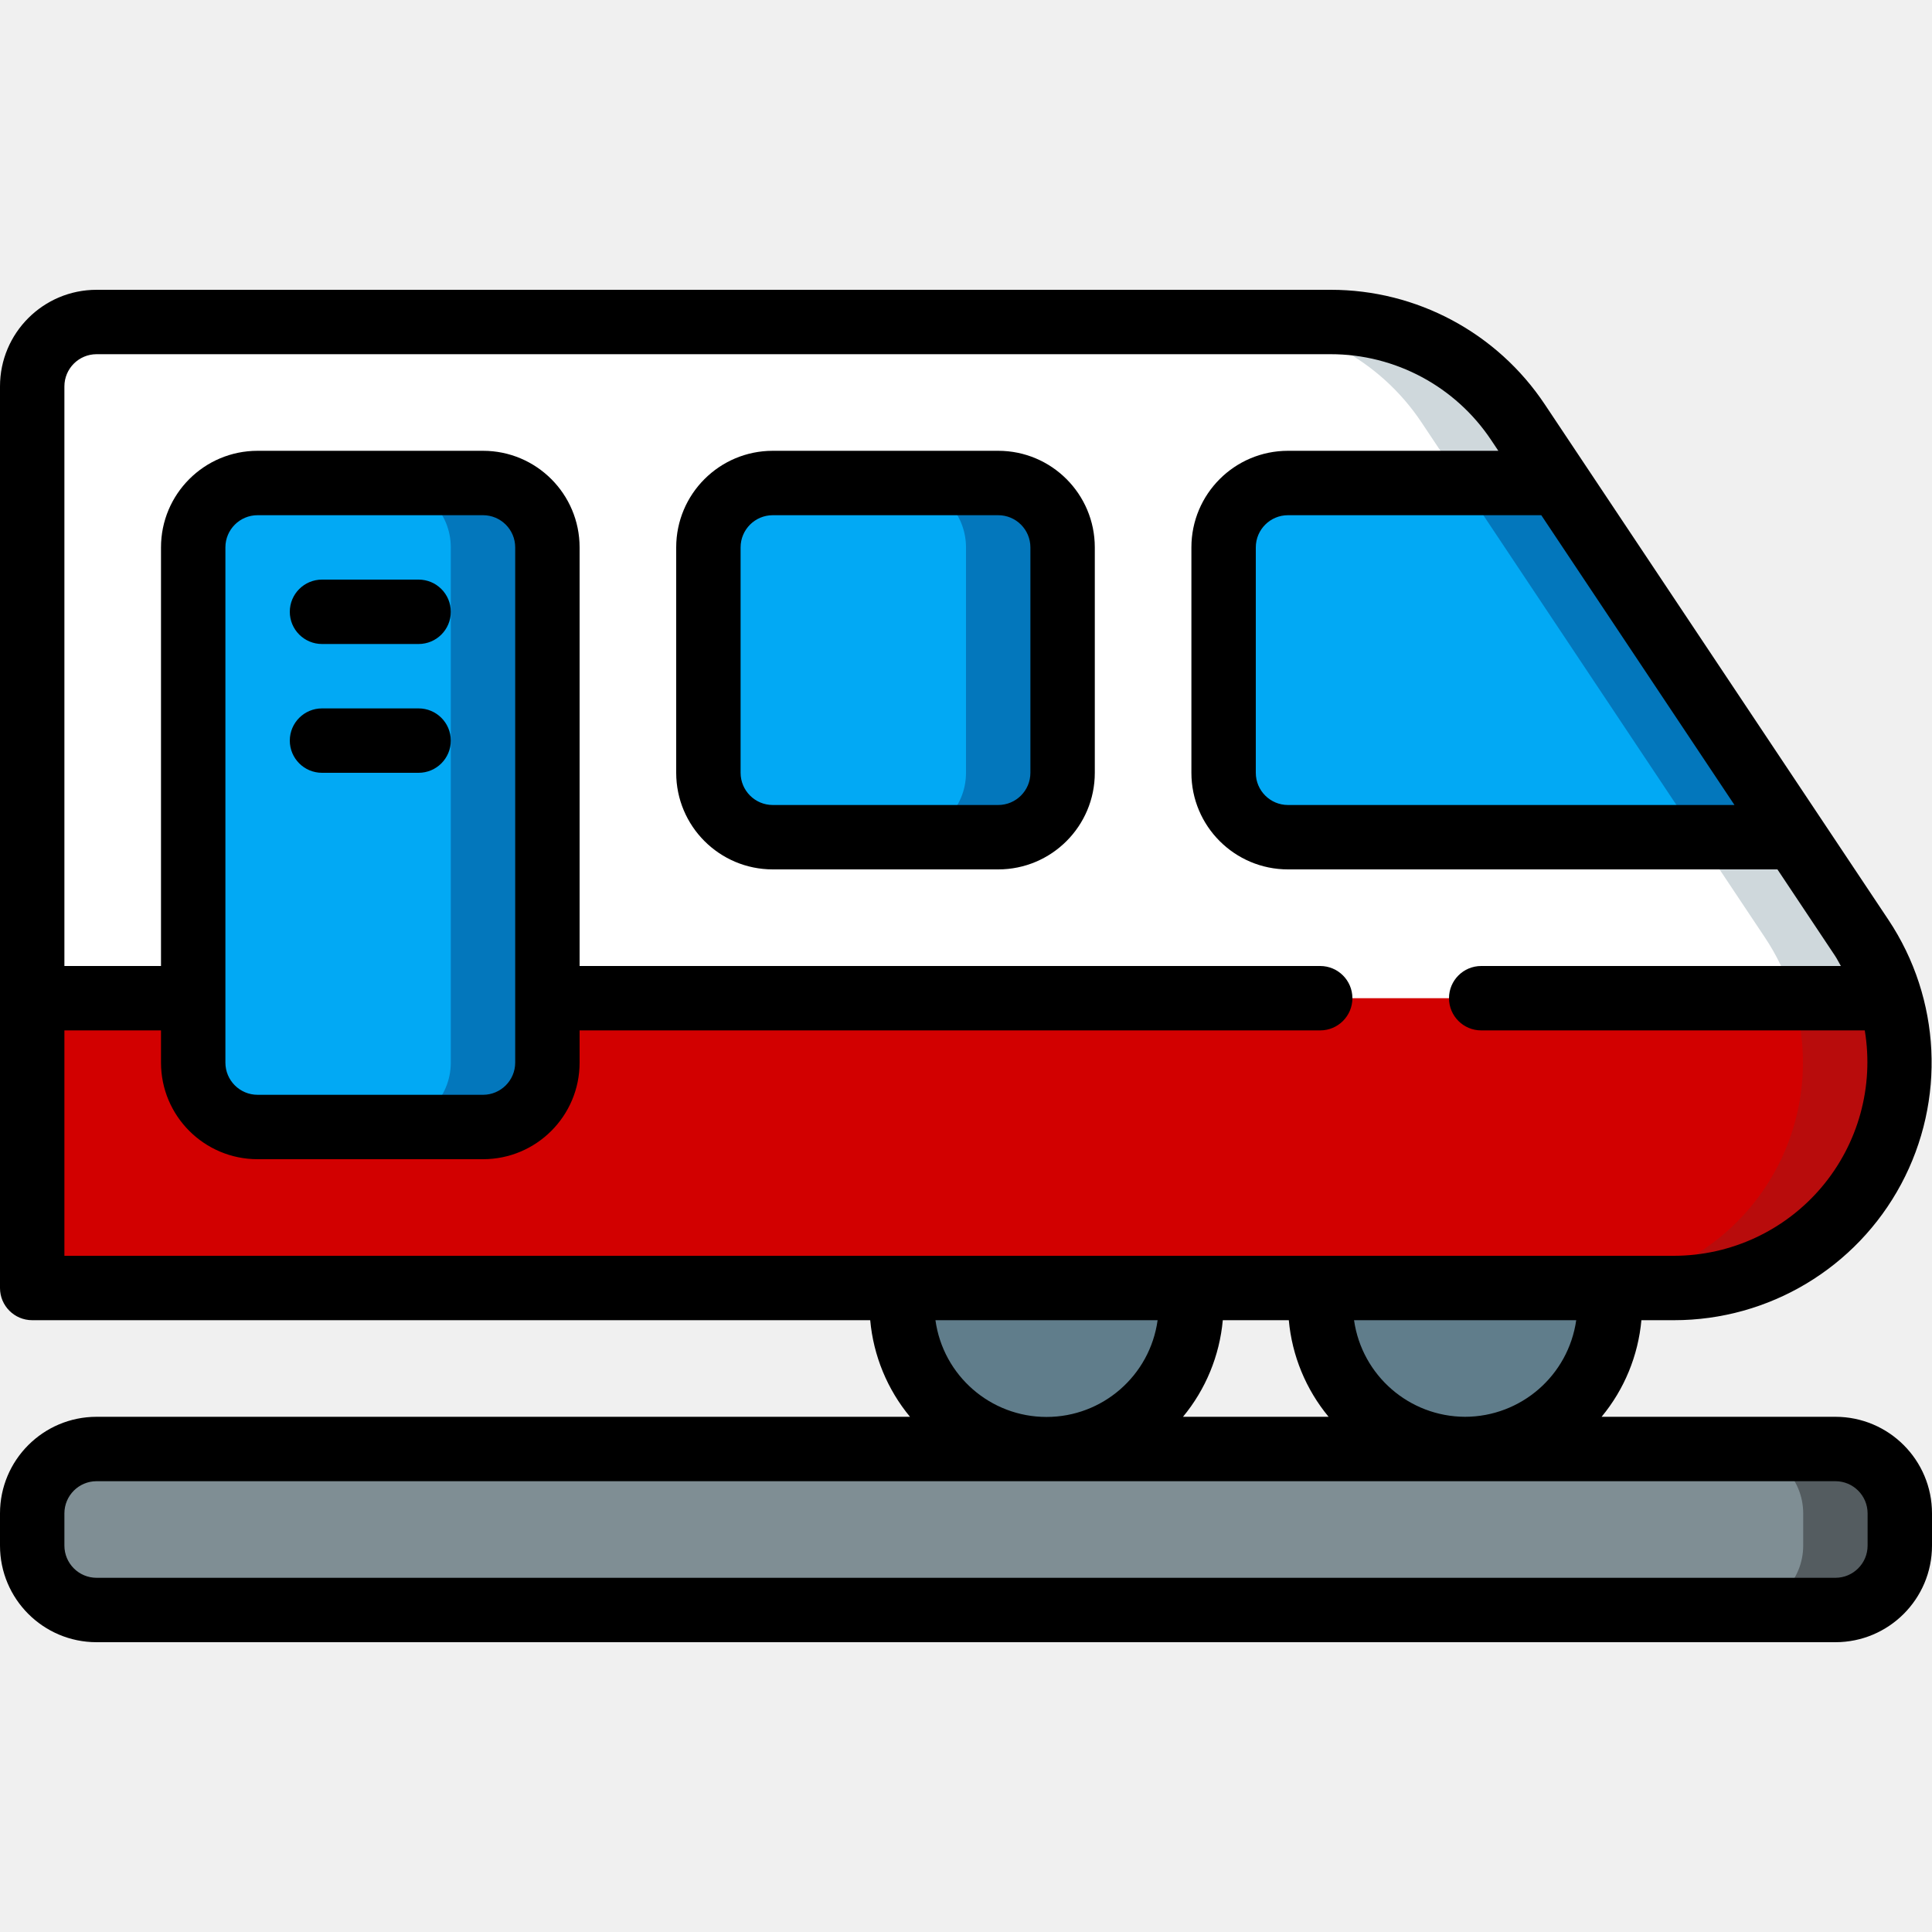
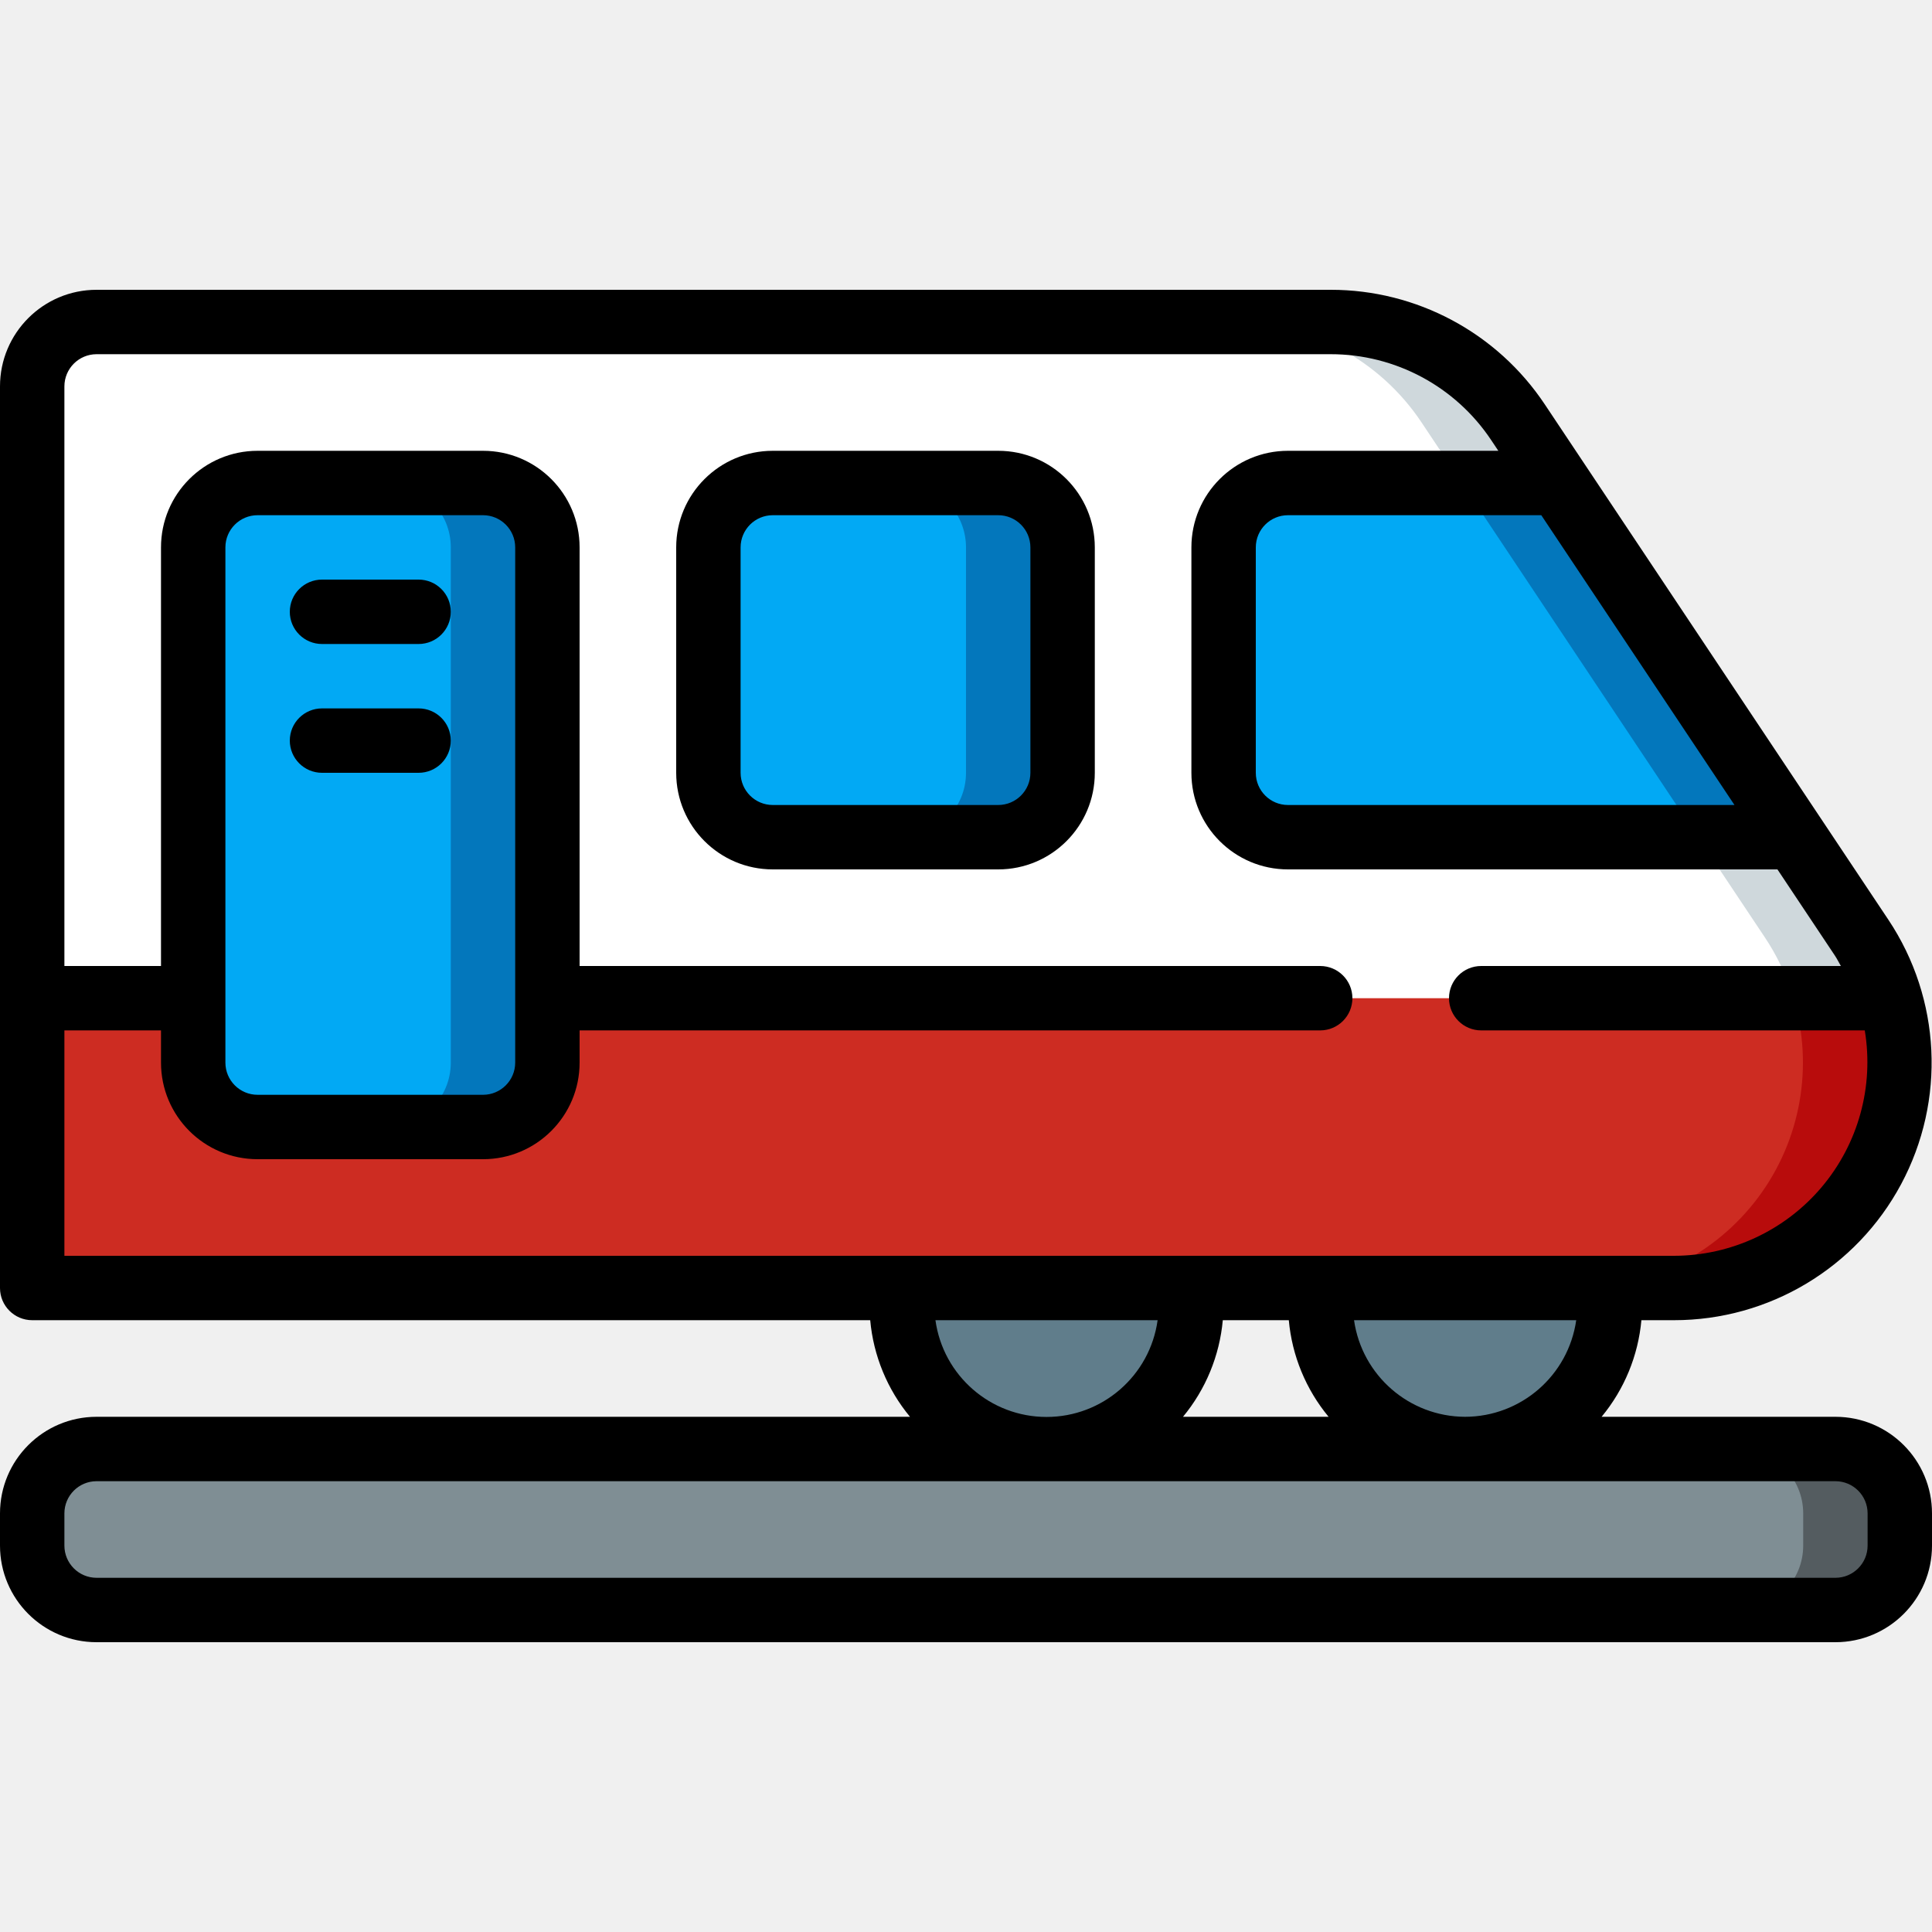
<svg xmlns="http://www.w3.org/2000/svg" version="1.1" width="512" height="512" x="0" y="0" viewBox="0 0 60 42" style="enable-background:new 0 0 512 512" xml:space="preserve" class="">
  <g>
    <g fill="none" fill-rule="nonzero">
      <path fill="#ffffff" d="M51.988 31H1V3a2 2 0 0 1 2-2h38.322a7 7 0 0 1 5.824 3.117l10.667 16A7 7 0 0 1 51.988 31z" opacity="1" data-original="#f5f5f5" class="" />
      <path fill="#cfd8dc" d="m57.813 20.117-10.667-16A7 7 0 0 0 41.322 1h-3a7 7 0 0 1 5.824 3.117l10.667 16A7 7 0 0 1 48.988 31h3a7 7 0 0 0 5.825-10.883z" opacity="1" data-original="#cfd8dc" class="" />
-       <path fill="#d20000" d="M51.99 31H1v-9h57.7a7 7 0 0 1-6.71 9z" opacity="1" data-original="#f44335" class="" />
+       <path fill="#cd2c22" d="M51.99 31H1v-9h57.7a7 7 0 0 1-6.71 9z" opacity="1" data-original="#f44335" class="" />
      <path fill="#b80c0c" d="M58.7 22h-3a7 7 0 0 1-6.71 9h3a7 7 0 0 0 6.71-9z" opacity="1" data-original="#c81e1e" class="" />
      <rect width="58" height="5" x="1" y="36" fill="#7f8e94" rx="2" opacity="1" data-original="#7f8e94" class="" />
      <path fill="#545c60" d="M57 36h-3a2 2 0 0 1 2 2v1a2 2 0 0 1-2 2h3a2 2 0 0 0 2-2v-1a2 2 0 0 0-2-2z" opacity="1" data-original="#545c60" />
      <path fill="#02a9f4" d="M48.4 6H40a2.006 2.006 0 0 0-2 2v7a2.006 2.006 0 0 0 2 2h15.73z" opacity="1" data-original="#02a9f4" class="" />
      <path fill="#0377bc" d="M48.4 6h-3l7.33 11h3z" opacity="1" data-original="#0377bc" class="" />
      <rect width="11" height="11" x="22" y="6" fill="#02a9f4" rx="2" opacity="1" data-original="#02a9f4" class="" />
      <path fill="#0377bc" d="M31 6h-3a2 2 0 0 1 2 2v7a2 2 0 0 1-2 2h3a2 2 0 0 0 2-2V8a2 2 0 0 0-2-2z" opacity="1" data-original="#0377bc" class="" />
      <rect width="11" height="20" x="6" y="6" fill="#02a9f4" rx="2" opacity="1" data-original="#02a9f4" class="" />
      <path fill="#0377bc" d="M15 6h-3a2 2 0 0 1 2 2v16a2 2 0 0 1-2 2h3a2 2 0 0 0 2-2V8a2 2 0 0 0-2-2z" opacity="1" data-original="#0377bc" class="" />
      <path fill="#607d8b" d="M41.03 31a4.5 4.5 0 1 0 8.94 0zM28.03 31a4.5 4.5 0 1 0 8.94 0z" opacity="1" data-original="#607d8b" class="" />
      <g fill="#000">
        <path d="M3 42h54a3 3 0 0 0 3-3v-1a3 3 0 0 0-3-3h-7.261a5.479 5.479 0 0 0 1.236-3h1.013a8 8 0 0 0 6.657-12.437l-10.667-16A7.983 7.983 0 0 0 41.321 0H3a3 3 0 0 0-3 3v28a1 1 0 0 0 1 1h26.025c.1 1.102.53 2.148 1.236 3H3a3 3 0 0 0-3 3v1a3 3 0 0 0 3 3zm42.5-7a3.494 3.494 0 0 1-3.449-3h6.9a3.494 3.494 0 0 1-3.451 3zm-5.475-3c.1 1.102.53 2.148 1.236 3h-4.522a5.479 5.479 0 0 0 1.236-3zm13.841-16H40a1 1 0 0 1-1-1V8a1 1 0 0 1 1-1h7.866zM2 23h3v1a3 3 0 0 0 3 3h7a3 3 0 0 0 3-3v-1h23a1 1 0 0 0 0-2H18V8a3 3 0 0 0-3-3H8a3 3 0 0 0-3 3v13H2V3a1 1 0 0 1 1-1h38.321a5.987 5.987 0 0 1 4.992 2.672l.219.328H40a3 3 0 0 0-3 3v7a3 3 0 0 0 3 3h15.2l1.781 2.672c.072.106.125.219.189.328H46a1 1 0 0 0 0 2h11.912a6.014 6.014 0 0 1-5.924 7H2zm14 1a1 1 0 0 1-1 1H8a1 1 0 0 1-1-1V8a1 1 0 0 1 1-1h7a1 1 0 0 1 1 1zm13.051 8h6.9a3.483 3.483 0 0 1-6.9 0zM2 38a1 1 0 0 1 1-1h54a1 1 0 0 1 1 1v1a1 1 0 0 1-1 1H3a1 1 0 0 1-1-1z" fill="#000000" opacity="1" data-original="#000000" class="" />
        <path d="M31 5h-7a3 3 0 0 0-3 3v7a3 3 0 0 0 3 3h7a3 3 0 0 0 3-3V8a3 3 0 0 0-3-3zm1 10a1 1 0 0 1-1 1h-7a1 1 0 0 1-1-1V8a1 1 0 0 1 1-1h7a1 1 0 0 1 1 1zM13 9h-3a1 1 0 1 0 0 2h3a1 1 0 0 0 0-2zM13 13h-3a1 1 0 0 0 0 2h3a1 1 0 0 0 0-2z" fill="#000000" opacity="1" data-original="#000000" class="" />
      </g>
    </g>
  </g>
</svg>
